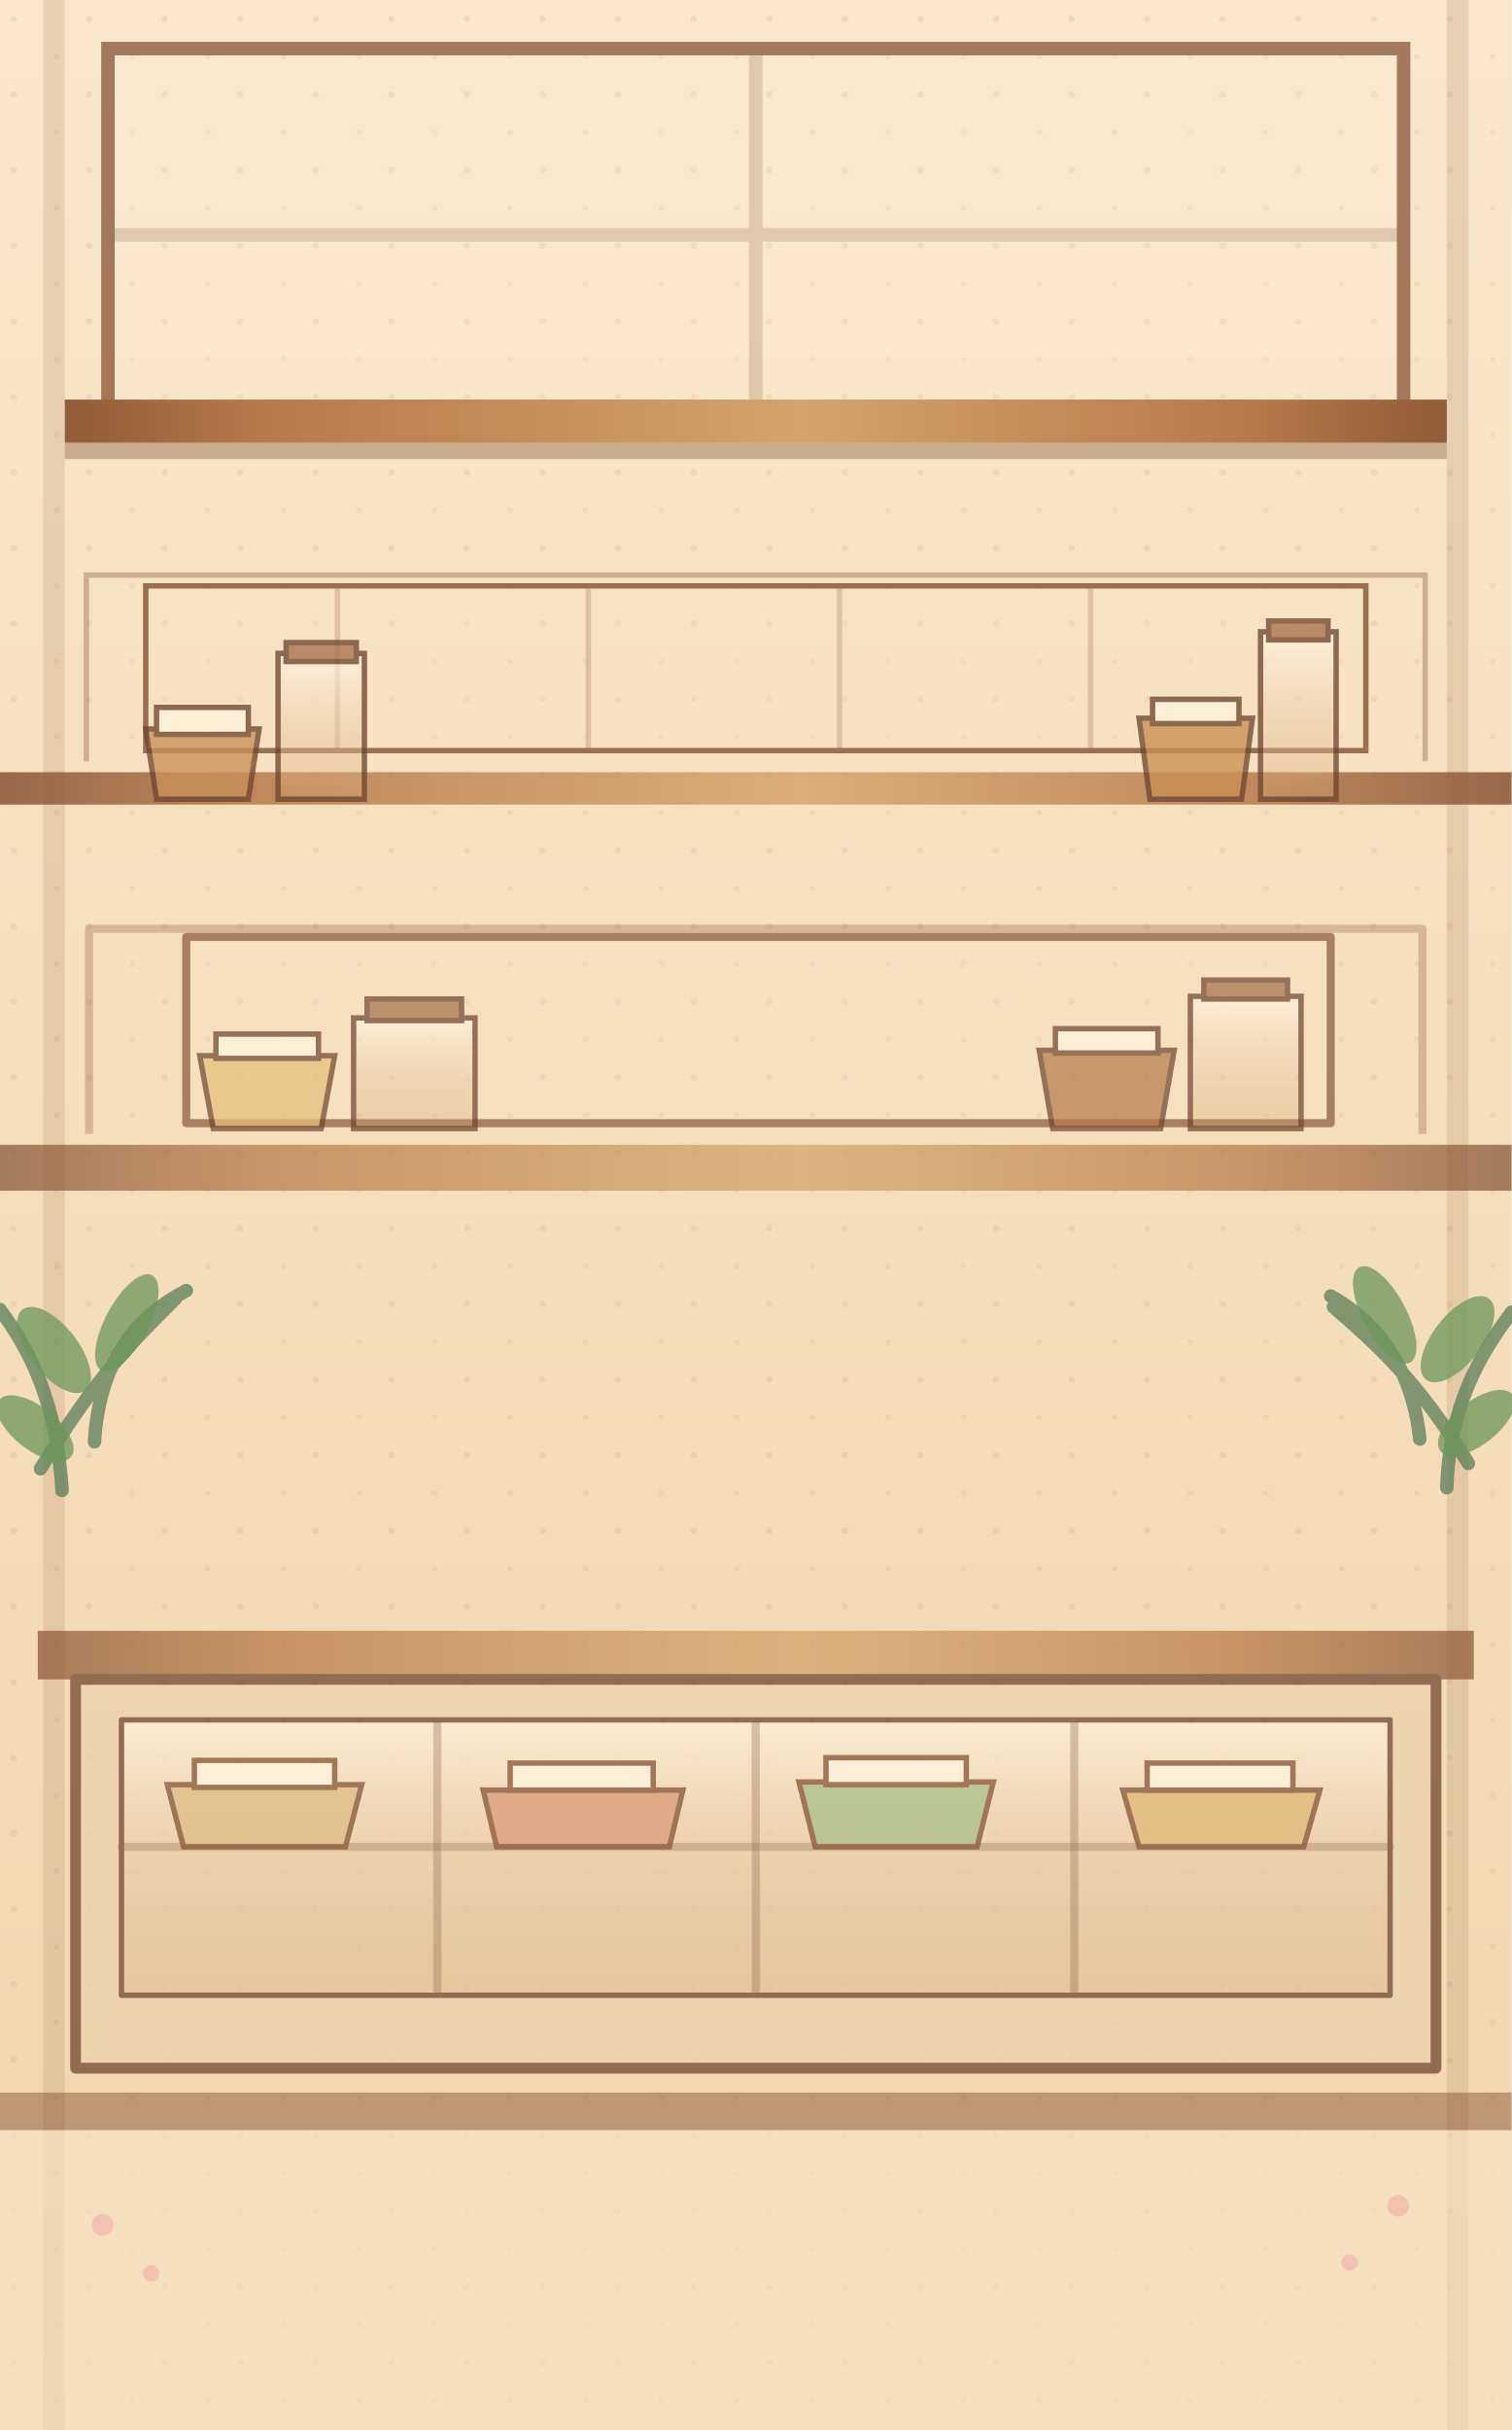
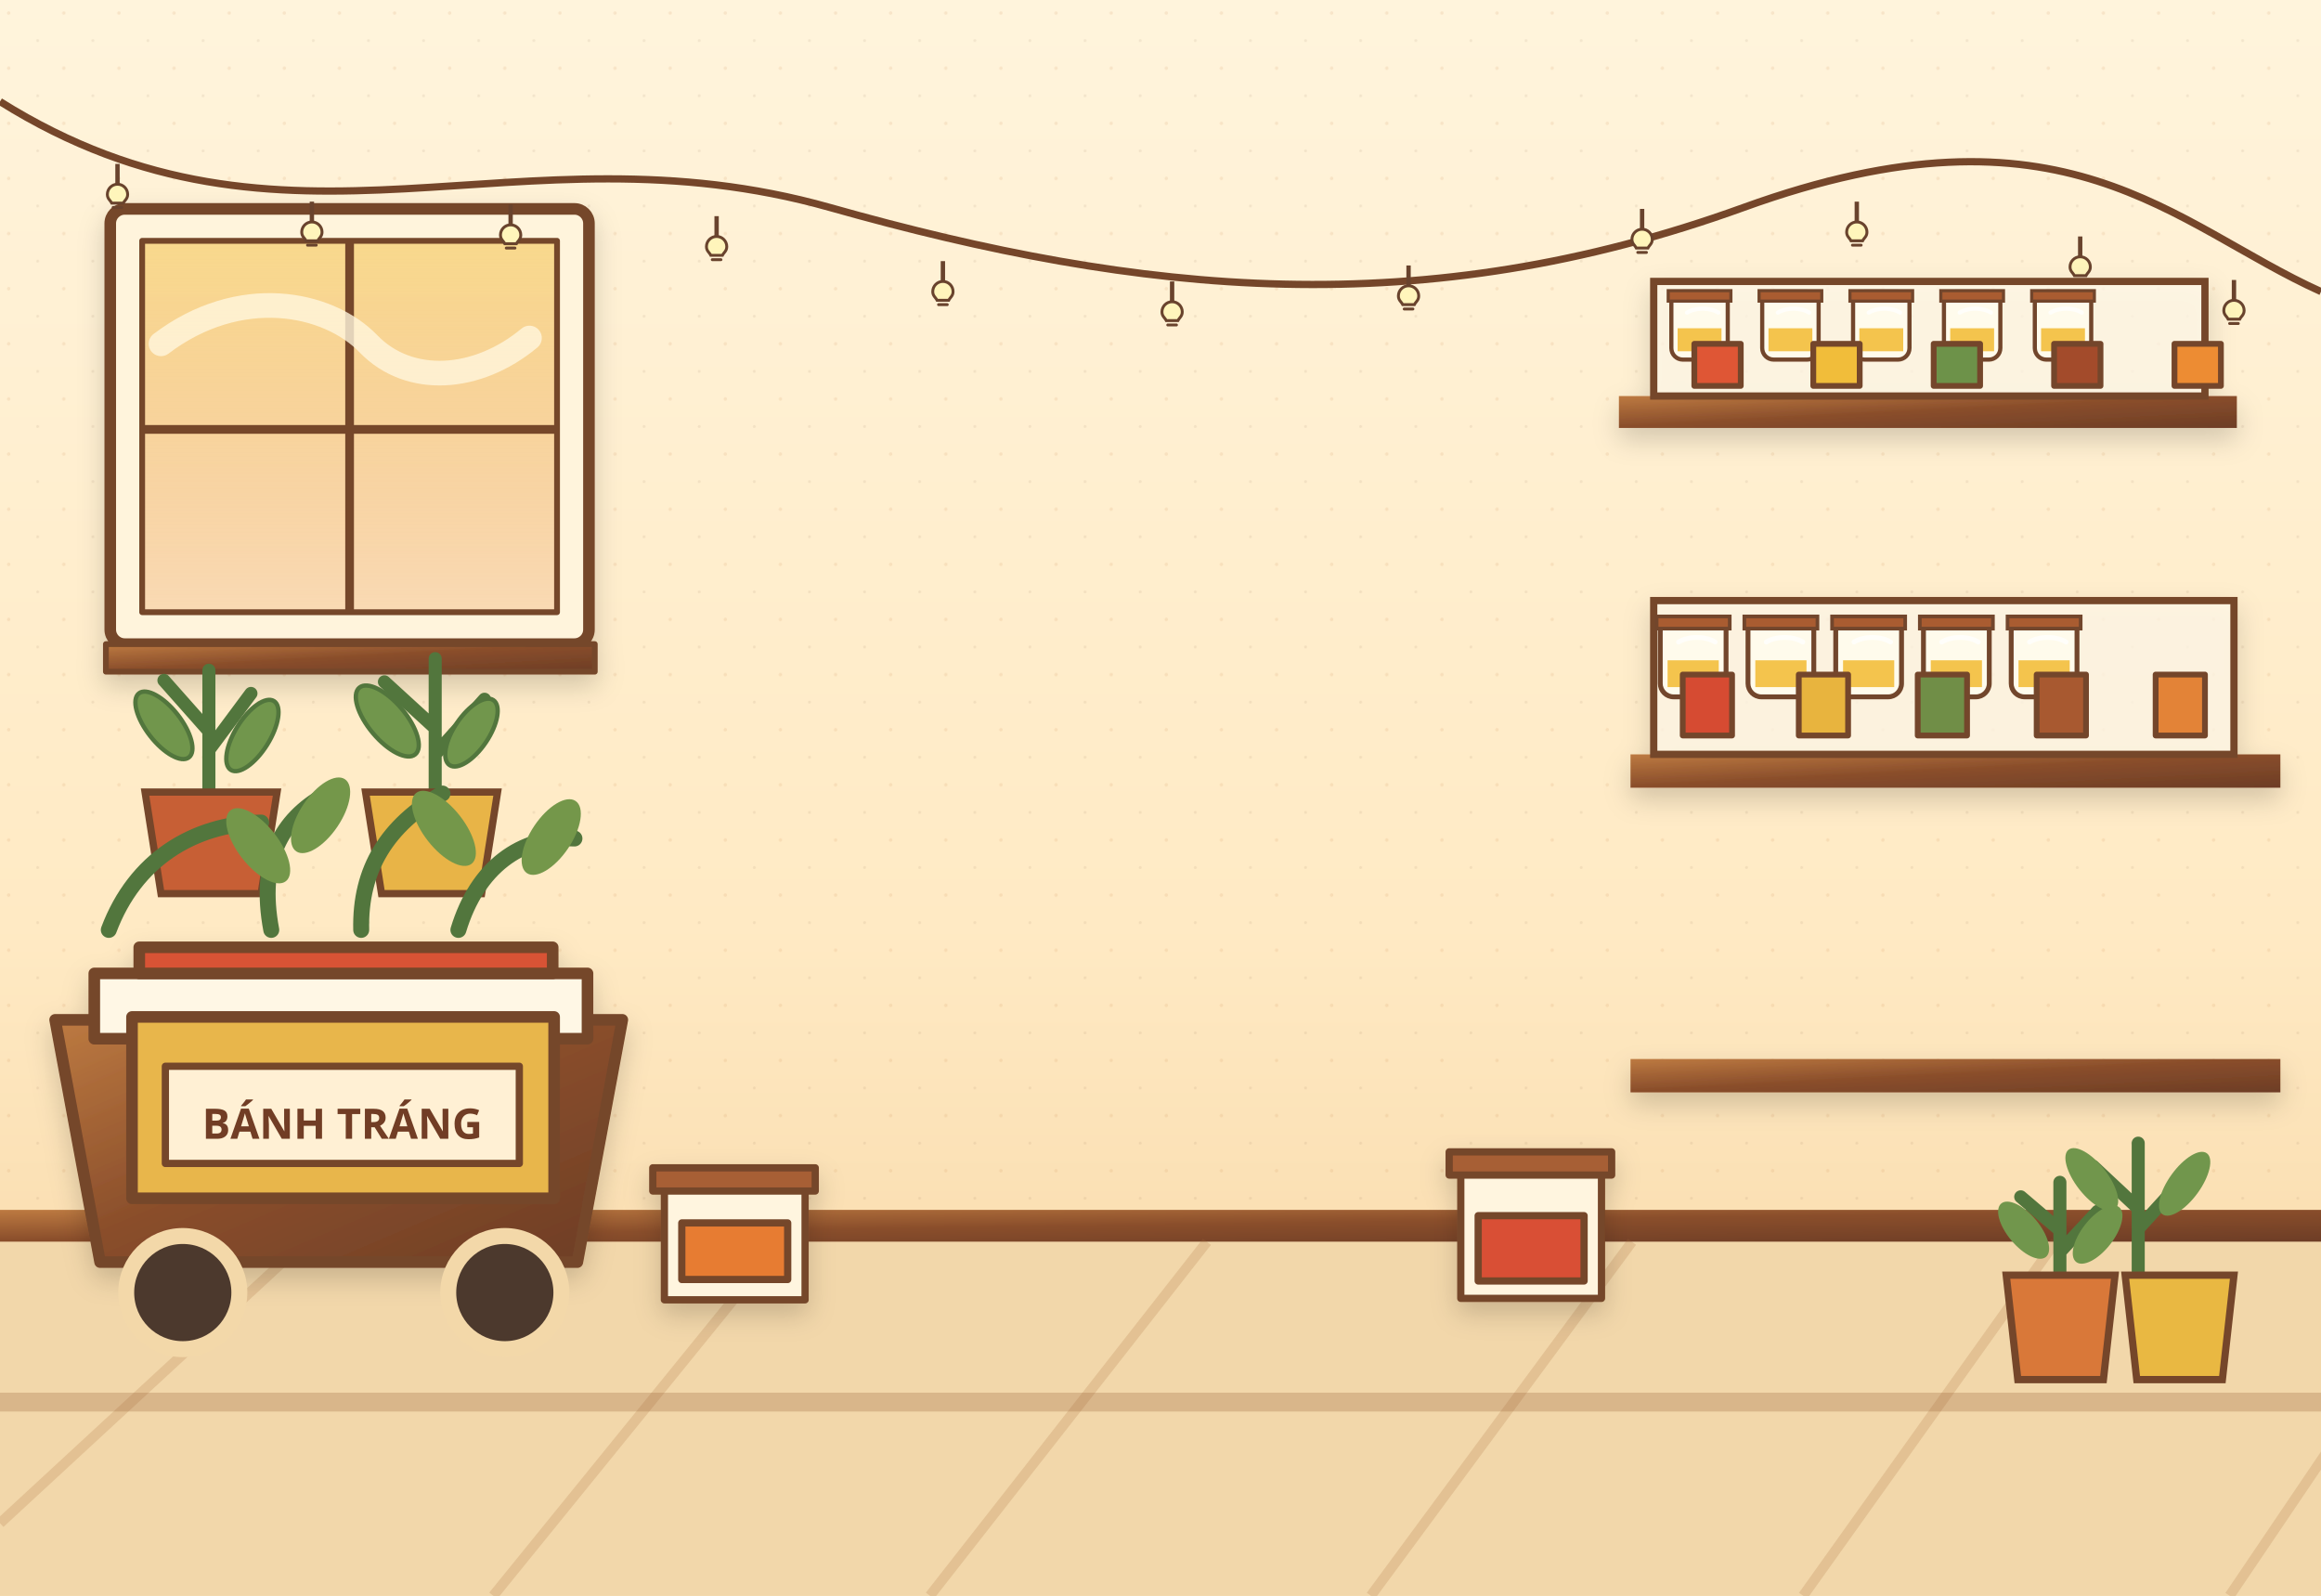
- <svg xmlns="http://www.w3.org/2000/svg" viewBox="0 0 560 900" fill="none">
+ <svg xmlns="http://www.w3.org/2000/svg" viewBox="0 0 1600 1100" fill="none">
  <defs>
-     <linearGradient id="wall" x1="280" y1="0" x2="280" y2="900" gradientUnits="userSpaceOnUse">
-       <stop stop-color="#f8e7ca" />
-       <stop offset="1" stop-color="#f1d6aa" />
+     <linearGradient id="wall" x1="800" y1="0" x2="800" y2="1100" gradientUnits="userSpaceOnUse">
+       <stop stop-color="#fff4dc" />
+       <stop offset=".58" stop-color="#ffeac4" />
+       <stop offset="1" stop-color="#f5d29e" />
    </linearGradient>
-     <linearGradient id="wood" x1="0" y1="0" x2="560" y2="0" gradientUnits="userSpaceOnUse">
-       <stop stop-color="#875333" />
-       <stop offset=".18" stop-color="#b77a4b" />
-       <stop offset=".53" stop-color="#d4a36b" />
-       <stop offset=".82" stop-color="#b77a4b" />
-       <stop offset="1" stop-color="#875333" />
+     <linearGradient id="wood" x1="0" y1="0" x2="1" y2="1">
+       <stop stop-color="#bd7a41" />
+       <stop offset=".48" stop-color="#8a4e2b" />
+       <stop offset="1" stop-color="#6d3d26" />
    </linearGradient>
    <linearGradient id="glass" x1="0" y1="0" x2="0" y2="1">
-       <stop stop-color="#fff7e6" stop-opacity=".84" />
-       <stop offset="1" stop-color="#d4a36b" stop-opacity=".38" />
+       <stop stop-color="#f5ca62" stop-opacity=".65" />
+       <stop offset="1" stop-color="#e98c3a" stop-opacity=".25" />
    </linearGradient>
-     <pattern id="paper" width="28" height="28" patternUnits="userSpaceOnUse">
-       <circle cx="5" cy="7" r="1.2" fill="#a8714c" fill-opacity=".12" />
-       <circle cx="21" cy="21" r="1" fill="#a8714c" fill-opacity=".1" />
+     <filter id="shadow" x="-20%" y="-20%" width="140%" height="160%">
+       <feGaussianBlur in="SourceAlpha" stdDeviation="9" />
+       <feOffset dy="8" />
+       <feComponentTransfer>
+         <feFuncA type="linear" slope=".17" />
+       </feComponentTransfer>
+       <feMerge>
+         <feMergeNode />
+         <feMergeNode in="SourceGraphic" />
+       </feMerge>
+     </filter>
+     <pattern id="wallgrain" width="38" height="38" patternUnits="userSpaceOnUse">
+       <circle cx="6" cy="9" r="1.2" fill="#c37a40" fill-opacity=".12" />
+       <circle cx="26" cy="28" r="1" fill="#6f4328" fill-opacity=".08" />
    </pattern>
+     <g id="bulb">
+       <path d="M0 0v17" stroke="#69432d" stroke-width="3" />
+       <path d="M-7 21a7 7 0 1 1 14 0c0 3-2 4-3 6h-8c-1-2-3-3-3-6Z" fill="#fff5bb" stroke="#69432d" stroke-width="2" />
+       <path d="M-3 30h6" stroke="#69432d" stroke-width="2" stroke-linecap="round" />
+     </g>
+     <g id="jar">
+       <rect x="3" y="14" width="54" height="65" rx="11" fill="#fffbec" stroke="#72462c" stroke-width="4" />
+       <path d="M9 49h42v22H9z" fill="#f4c44d" />
+       <path d="M0 13h60v10H0z" rx="4" fill="#a95c31" stroke="#72462c" stroke-width="3" />
+       <path d="M18 34c8-5 22-5 30 0" stroke="#fff" stroke-opacity=".72" stroke-width="4" stroke-linecap="round" />
+     </g>
  </defs>
-   <rect width="560" height="900" fill="url(#wall)" />
-   <rect width="560" height="900" fill="url(#paper)" />
-   <path d="M20 0v900M540 0v900" stroke="#8a5a3b" stroke-opacity=".15" stroke-width="8" />
-   <g opacity=".78" stroke="#8a5a3b" stroke-width="5">
-     <path d="M40 18h480v137H40z" fill="#fdf3e4" fill-opacity=".24" />
-     <path d="M280 18v137M40 87h480" stroke-opacity=".28" />
+   <rect width="1600" height="1100" fill="url(#wall)" />
+   <rect width="1600" height="1100" fill="url(#wallgrain)" />
+   <path d="M0 834h1600v266H0z" fill="#f6dfb7" />
+   <path d="M0 834h1600v22H0z" fill="url(#wood)" />
+   <path d="M0 856h1600v244H0z" fill="#efcf9f" fill-opacity=".55" />
+   <path d="M0 1050 210 856m130 244 198-244m103 244 191-244m113 244 180-244m118 244 174-244m120 244 165-244" stroke="#a96939" stroke-opacity=".2" stroke-width="7" />
+   <g filter="url(#shadow)" stroke="#75462a" stroke-width="8" stroke-linejoin="round">
+     <rect x="76" y="144" width="330" height="300" rx="10" fill="#fff4dc" />
+     <rect x="98" y="166" width="286" height="256" fill="url(#glass)" stroke-width="4" />
+     <path d="M241 167v254M99 296h284" stroke-width="6" />
+     <path d="M73 444h337v19H73z" fill="url(#wood)" stroke-width="4" />
  </g>
-   <path d="M24 148h512v16H24z" fill="url(#wood)" />
-   <path d="M24 164h512v6H24z" fill="#70462f" fill-opacity=".36" />
-   <g opacity=".84" stroke="#8a5a3b" stroke-width="2">
-     <path d="M0 286h560v12H0z" fill="url(#wood)" stroke="none" />
-     <path d="M32 282V213h496v69" stroke-opacity=".44" />
-     <path d="M54 217h452v61H54z" fill="#f6e2bf" fill-opacity=".3" />
-     <path d="M125 218v60M218 218v60M311 218v60M404 218v60" stroke-opacity=".28" />
+   <path d="M111 237c54-41 115-29 143 0s75 26 111-4" stroke="#fff6dd" stroke-opacity=".8" stroke-width="17" stroke-linecap="round" />
+   <g stroke="#52763d" stroke-width="9" stroke-linecap="round">
+     <path d="M144 545v-83m0 42-31-35m31 48 29-39m127 67v-91m0 48-35-32m35 50 34-38" />
  </g>
-   <g opacity=".78" stroke="#70462f" stroke-width="2">
-     <path d="M54 270h42l-4 26H58z" fill="#c88f58" />
-     <path d="M58 262h34v10H58z" fill="#fff4de" />
-     <path d="M103 242h32v54h-32z" fill="url(#glass)" />
-     <path d="M106 238h26v7h-26z" fill="#a8714c" />
-     <path d="M422 266h42l-4 30h-34z" fill="#c98f53" />
-     <path d="M427 259h32v9h-32z" fill="#fff4de" />
-     <path d="M467 234h28v62h-28z" fill="url(#glass)" />
-     <path d="M470 230h22v7h-22z" fill="#a8714c" />
+   <g fill="#71964c" stroke="#52763d" stroke-width="3">
+     <ellipse cx="113" cy="500" rx="12" ry="28" transform="rotate(-38 113 500)" />
+     <ellipse cx="174" cy="507" rx="12" ry="28" transform="rotate(32 174 507)" />
+     <ellipse cx="267" cy="497" rx="13" ry="30" transform="rotate(-40 267 497)" />
+     <ellipse cx="325" cy="505" rx="12" ry="27" transform="rotate(34 325 505)" />
  </g>
-   <g stroke="#8a5a3b" stroke-width="3" stroke-linejoin="round" opacity=".72">
-     <path d="M0 424h560v17H0z" fill="url(#wood)" stroke="none" />
-     <path d="M33 420V344h494v76" stroke-opacity=".42" />
-     <path d="M69 347h424v69H69z" fill="#f9e9cd" fill-opacity=".24" />
+   <path d="M100 546h91l-11 70h-69z" fill="#c75f35" stroke="#75462a" stroke-width="5" />
+   <path d="M252 546h91l-11 70h-69z" fill="#e8b447" stroke="#75462a" stroke-width="5" />
+   <path d="M0 70c198 124 356 12 572 73s409 80 630 0 296 12 398 58" stroke="#75462a" stroke-width="5" />
+   <g>
+     <use href="#bulb" x="81" y="113" />
+     <use href="#bulb" x="215" y="139" />
+     <use href="#bulb" x="352" y="141" />
+     <use href="#bulb" x="494" y="149" />
+     <use href="#bulb" x="650" y="180" />
+     <use href="#bulb" x="808" y="194" />
+     <use href="#bulb" x="971" y="183" />
+     <use href="#bulb" x="1132" y="144" />
+     <use href="#bulb" x="1280" y="139" />
+     <use href="#bulb" x="1434" y="163" />
+     <use href="#bulb" x="1540" y="193" />
  </g>
-   <g opacity=".72" stroke="#70462f" stroke-width="2">
-     <path d="M74 391h50l-5 27H79z" fill="#e6bc78" />
-     <path d="M80 383h38v9H80z" fill="#fff4de" />
-     <path d="M131 377h45v41h-45z" fill="url(#glass)" />
-     <path d="M136 370h35v8h-35z" fill="#a8714c" />
-     <path d="M385 389h50l-5 29h-40z" fill="#b77a4b" />
-     <path d="M391 381h38v9h-38z" fill="#fff4de" />
-     <path d="M441 369h41v49h-41z" fill="url(#glass)" />
-     <path d="M446 363h31v7h-31z" fill="#a8714c" />
+   <g filter="url(#shadow)">
+     <path d="M1116 273h426v22h-426z" fill="url(#wood)" />
+     <path d="M1140 194h380v79h-380z" fill="#fff8e8" fill-opacity=".74" stroke="#75462a" stroke-width="5" />
+     <path d="M1124 520h448v23h-448z" fill="url(#wood)" />
+     <path d="M1140 414h400v106h-400z" fill="#fff8e8" fill-opacity=".75" stroke="#75462a" stroke-width="5" />
+     <path d="M1124 730h448v23h-448z" fill="url(#wood)" />
  </g>
-   <g opacity=".74" stroke="#70462f" stroke-width="4" stroke-linecap="round" stroke-linejoin="round">
-     <path d="M14 604h532v18H14z" fill="url(#wood)" stroke="none" />
-     <path d="M28 622h504v144H28z" fill="#ead2ad" />
-     <path d="M45 637h470v102H45z" fill="url(#glass)" stroke-width="2" />
-     <path d="M45 684h470" stroke-opacity=".32" stroke-width="3" />
-     <path d="M162 638v100M280 638v100M398 638v100" stroke-opacity=".34" stroke-width="3" />
+   <g transform="translate(1150 191) scale(.72)">
+     <use href="#jar" x="0" y="0" />
+     <use href="#jar" x="87" y="0" />
+     <use href="#jar" x="174" y="0" />
+     <use href="#jar" x="261" y="0" />
+     <use href="#jar" x="348" y="0" />
  </g>
-   <g opacity=".78" stroke="#8a5a3b" stroke-width="2">
-     <path d="M62 661h72l-6 23H68z" fill="#dfbd87" />
-     <path d="M72 652h52v10H72z" fill="#fff4de" />
-     <path d="M179 663h74l-5 21h-64z" fill="#dc9e7c" />
-     <path d="M189 653h53v10h-53z" fill="#fff4de" />
-     <path d="M296 660h72l-6 24h-60z" fill="#adc08a" />
-     <path d="M306 651h52v10h-52z" fill="#fff4de" />
-     <path d="M416 663h73l-6 21h-61z" fill="#e0b978" />
-     <path d="M425 653h54v10h-54z" fill="#fff4de" />
+   <g transform="translate(1142 414) scale(.84)">
+     <use href="#jar" x="0" y="0" />
+     <use href="#jar" x="72" y="0" />
+     <use href="#jar" x="144" y="0" />
+     <use href="#jar" x="216" y="0" />
+     <use href="#jar" x="288" y="0" />
  </g>
-   <g stroke="#4f7651" stroke-width="5" stroke-linecap="round" opacity=".7">
-     <path d="M15 544c21-35 35-48 50-63M23 552c-2-33-12-52-23-67M35 534c2-32 17-47 34-56M544 542c-19-31-34-44-50-58M536 551c1-30 12-49 24-65M526 533c-3-28-17-44-33-53" />
+   <g stroke="#74462b" stroke-width="4" stroke-linejoin="round">
+     <path d="M1168 237h32v29h-32z" fill="#df5635" />
+     <path d="M1250 237h32v29h-32z" fill="#f1bd3a" />
+     <path d="M1333 237h32v29h-32z" fill="#6d9249" />
+     <path d="M1416 237h32v29h-32z" fill="#a34b2b" />
+     <path d="M1499 237h32v29h-32z" fill="#ed8c33" />
+     <path d="M1160 465h34v42h-34z" fill="#d64b32" />
+     <path d="M1240 465h34v42h-34z" fill="#e8b43e" />
+     <path d="M1322 465h34v42h-34z" fill="#708e47" />
+     <path d="M1404 465h34v42h-34z" fill="#a85930" />
+     <path d="M1486 465h34v42h-34z" fill="#e38337" />
  </g>
-   <g fill="#6c9658" fill-opacity=".74">
-     <ellipse cx="20" cy="500" rx="9" ry="19" transform="rotate(-38 20 500)" />
-     <ellipse cx="47" cy="490" rx="8" ry="20" transform="rotate(28 47 490)" />
-     <ellipse cx="13" cy="529" rx="8" ry="17" transform="rotate(-52 13 529)" />
-     <ellipse cx="540" cy="496" rx="9" ry="19" transform="rotate(38 540 496)" />
-     <ellipse cx="513" cy="487" rx="8" ry="20" transform="rotate(-28 513 487)" />
-     <ellipse cx="547" cy="527" rx="8" ry="17" transform="rotate(52 547 527)" />
+   <g filter="url(#shadow)" stroke="#75462a" stroke-width="8" stroke-linejoin="round">
+     <path d="M38 703h391l-31 167H69z" fill="url(#wood)" />
+     <path d="M65 671h340v45H65z" fill="#fff7e5" />
+     <path d="M96 653h285v18H96z" fill="#d85234" />
+     <path d="M91 701h291v125H91z" fill="#e8b64b" />
+     <path d="M114 735h244v67H114z" fill="#fff0d4" stroke-width="5" />
  </g>
-   <path d="M0 775h560v14H0z" fill="#875333" fill-opacity=".48" />
-   <path d="M0 789h560v111H0z" fill="#f8e7ca" fill-opacity=".56" />
-   <g fill="#ef6f8e" fill-opacity=".28">
-     <circle cx="38" cy="824" r="4" />
-     <circle cx="56" cy="842" r="3" />
-     <circle cx="518" cy="817" r="4" />
-     <circle cx="500" cy="838" r="3" />
+   <text x="236" y="785" fill="#713d25" font-family="sans-serif" font-size="29" font-weight="800" text-anchor="middle">BÁNH TRÁNG</text>
+   <circle cx="126" cy="891" r="39" fill="#4c392d" stroke="#f3d8a9" stroke-width="11" />
+   <circle cx="348" cy="891" r="39" fill="#4c392d" stroke="#f3d8a9" stroke-width="11" />
+   <path d="M75 641c18-48 58-73 105-74m7 74c-9-48 7-76 37-93m25 93c-1-42 18-72 56-94m11 94c13-43 43-65 80-63" stroke="#52763d" stroke-width="11" stroke-linecap="round" />
+   <g fill="#74974a">
+     <ellipse cx="178" cy="583" rx="14" ry="31" transform="rotate(-38 178 583)" />
+     <ellipse cx="221" cy="562" rx="14" ry="30" transform="rotate(34 221 562)" />
+     <ellipse cx="306" cy="571" rx="14" ry="31" transform="rotate(-38 306 571)" />
+     <ellipse cx="380" cy="577" rx="14" ry="30" transform="rotate(34 380 577)" />
  </g>
+   <g filter="url(#shadow)" stroke="#75462a" stroke-width="5" stroke-linejoin="round">
+     <path d="M458 814h97v82h-97z" rx="17" fill="#fff5df" />
+     <path d="M470 843h73v39h-73z" fill="#e77c33" />
+     <path d="M450 805h112v16H450z" fill="#a75e34" />
+     <path d="M1007 803h97v92h-97z" fill="#fff5df" />
+     <path d="M1019 838h73v45h-73z" fill="#d95036" />
+     <path d="M999 794h112v16H999z" fill="#a75e34" />
+   </g>
+   <g stroke="#52763d" stroke-width="9" stroke-linecap="round">
+     <path d="M1474 879v-91m0 45-31-29m31 43 31-34M1420 881v-66m0 33-27-23m27 38 26-28" />
+   </g>
+   <g fill="#71964c">
+     <ellipse cx="1442" cy="813" rx="11" ry="26" transform="rotate(-38 1442 813)" />
+     <ellipse cx="1506" cy="816" rx="11" ry="26" transform="rotate(36 1506 816)" />
+     <ellipse cx="1395" cy="848" rx="11" ry="24" transform="rotate(-40 1395 848)" />
+     <ellipse cx="1446" cy="851" rx="11" ry="24" transform="rotate(38 1446 851)" />
+   </g>
+   <path d="M1383 879h75l-8 72h-59z" fill="#d97839" stroke="#75462a" stroke-width="5" />
+   <path d="M1465 879h75l-8 72h-59z" fill="#e9b842" stroke="#75462a" stroke-width="5" />
+   <path d="M0 960h1600v13H0z" fill="#92572f" fill-opacity=".25" />
</svg>
